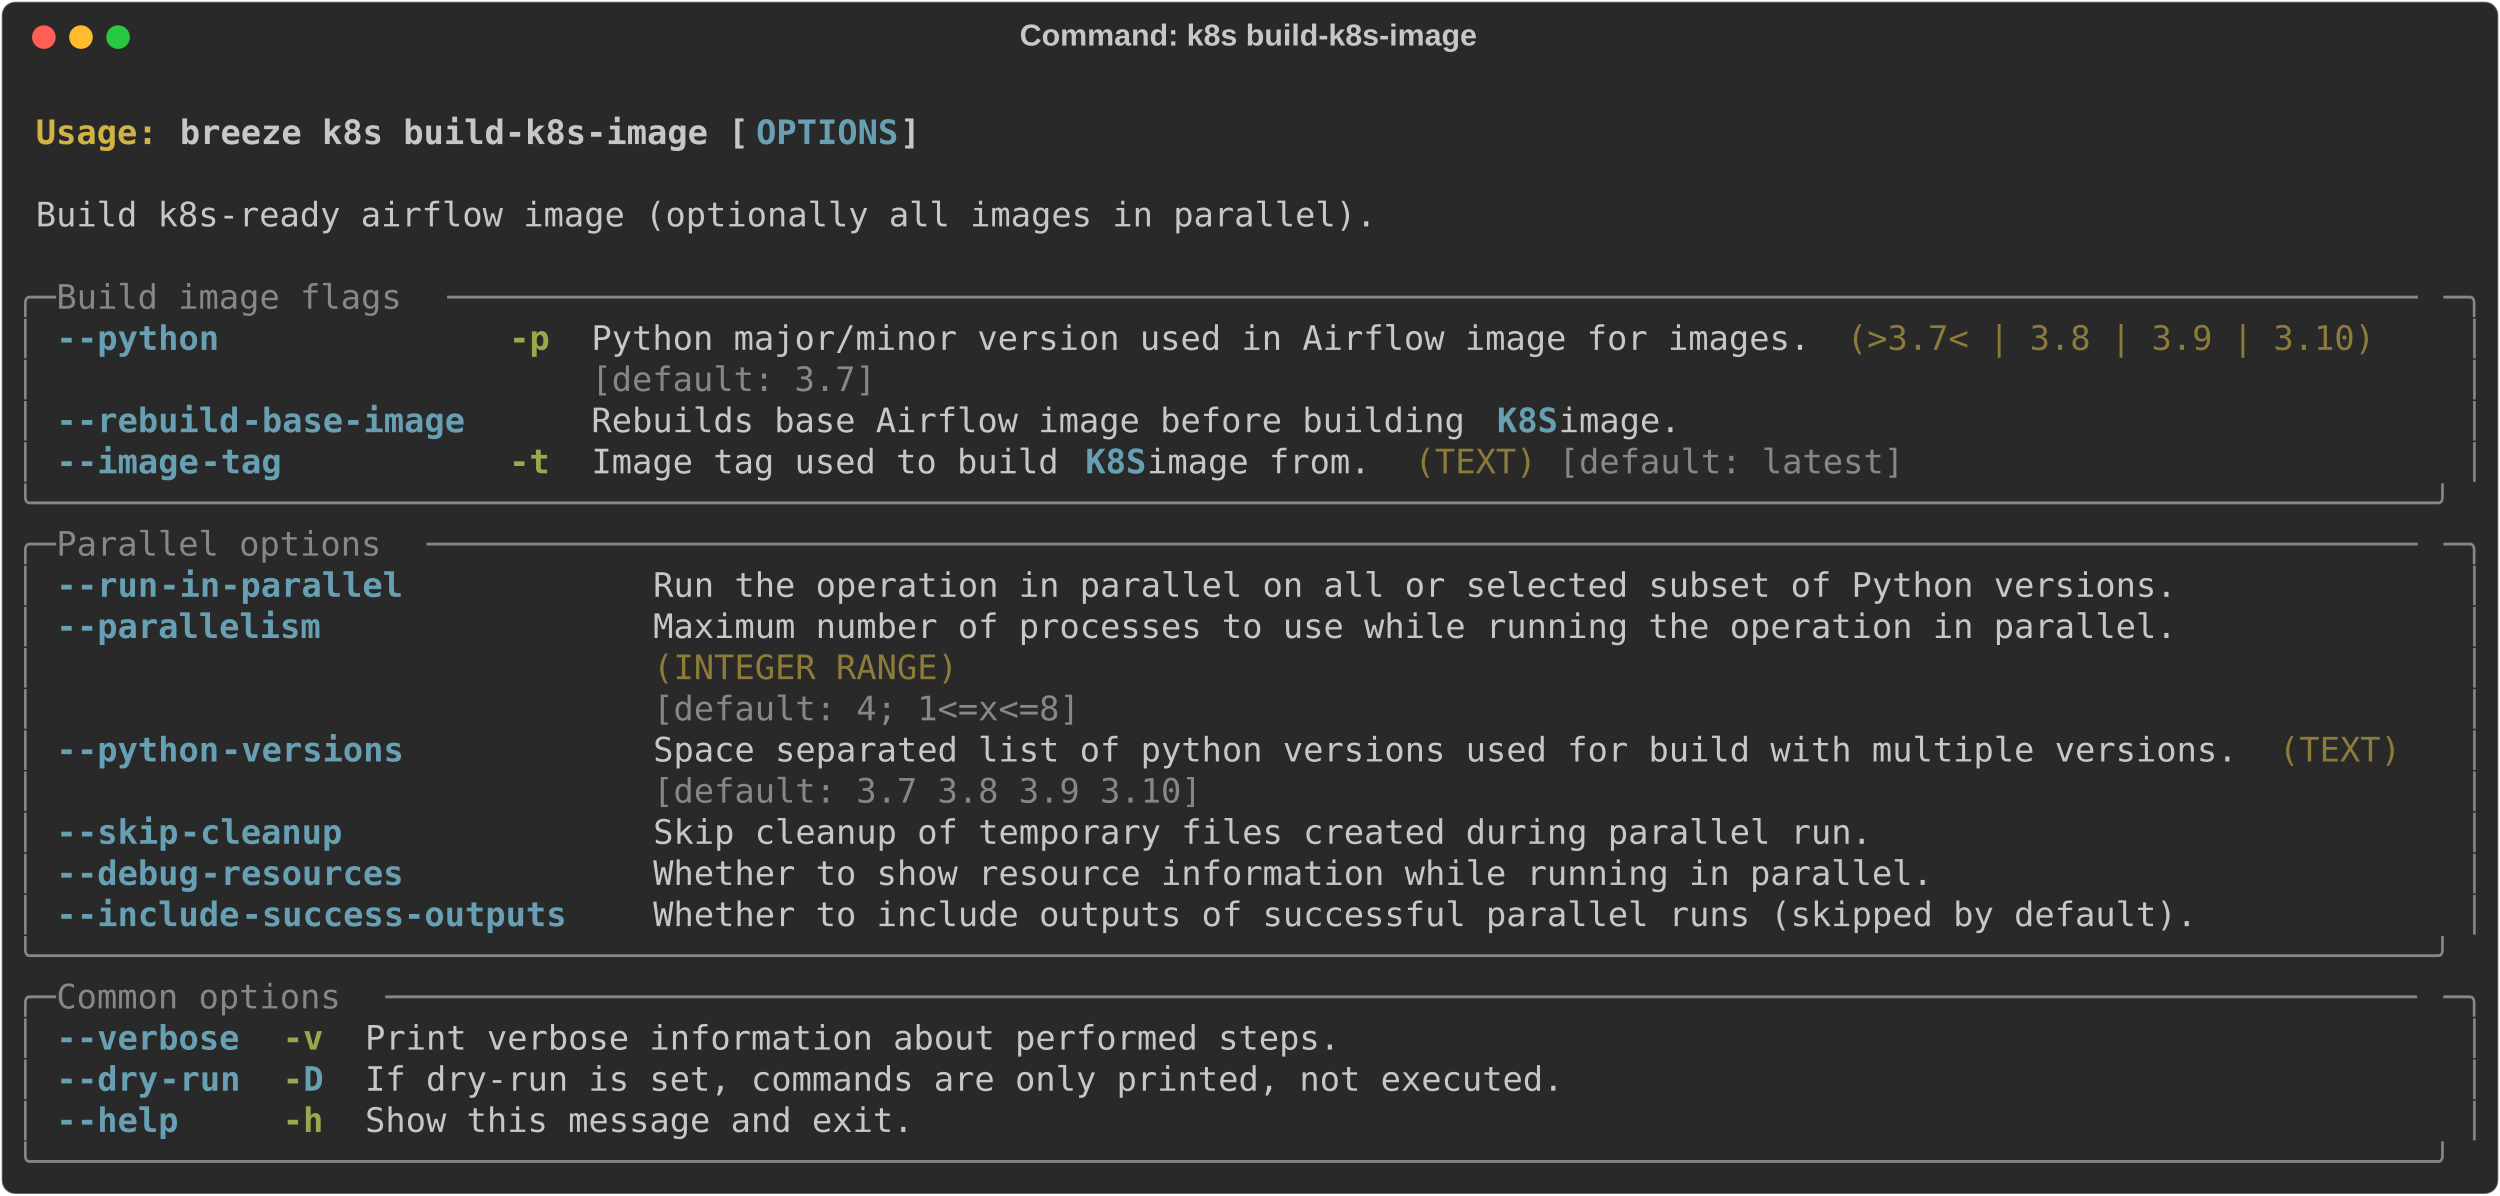
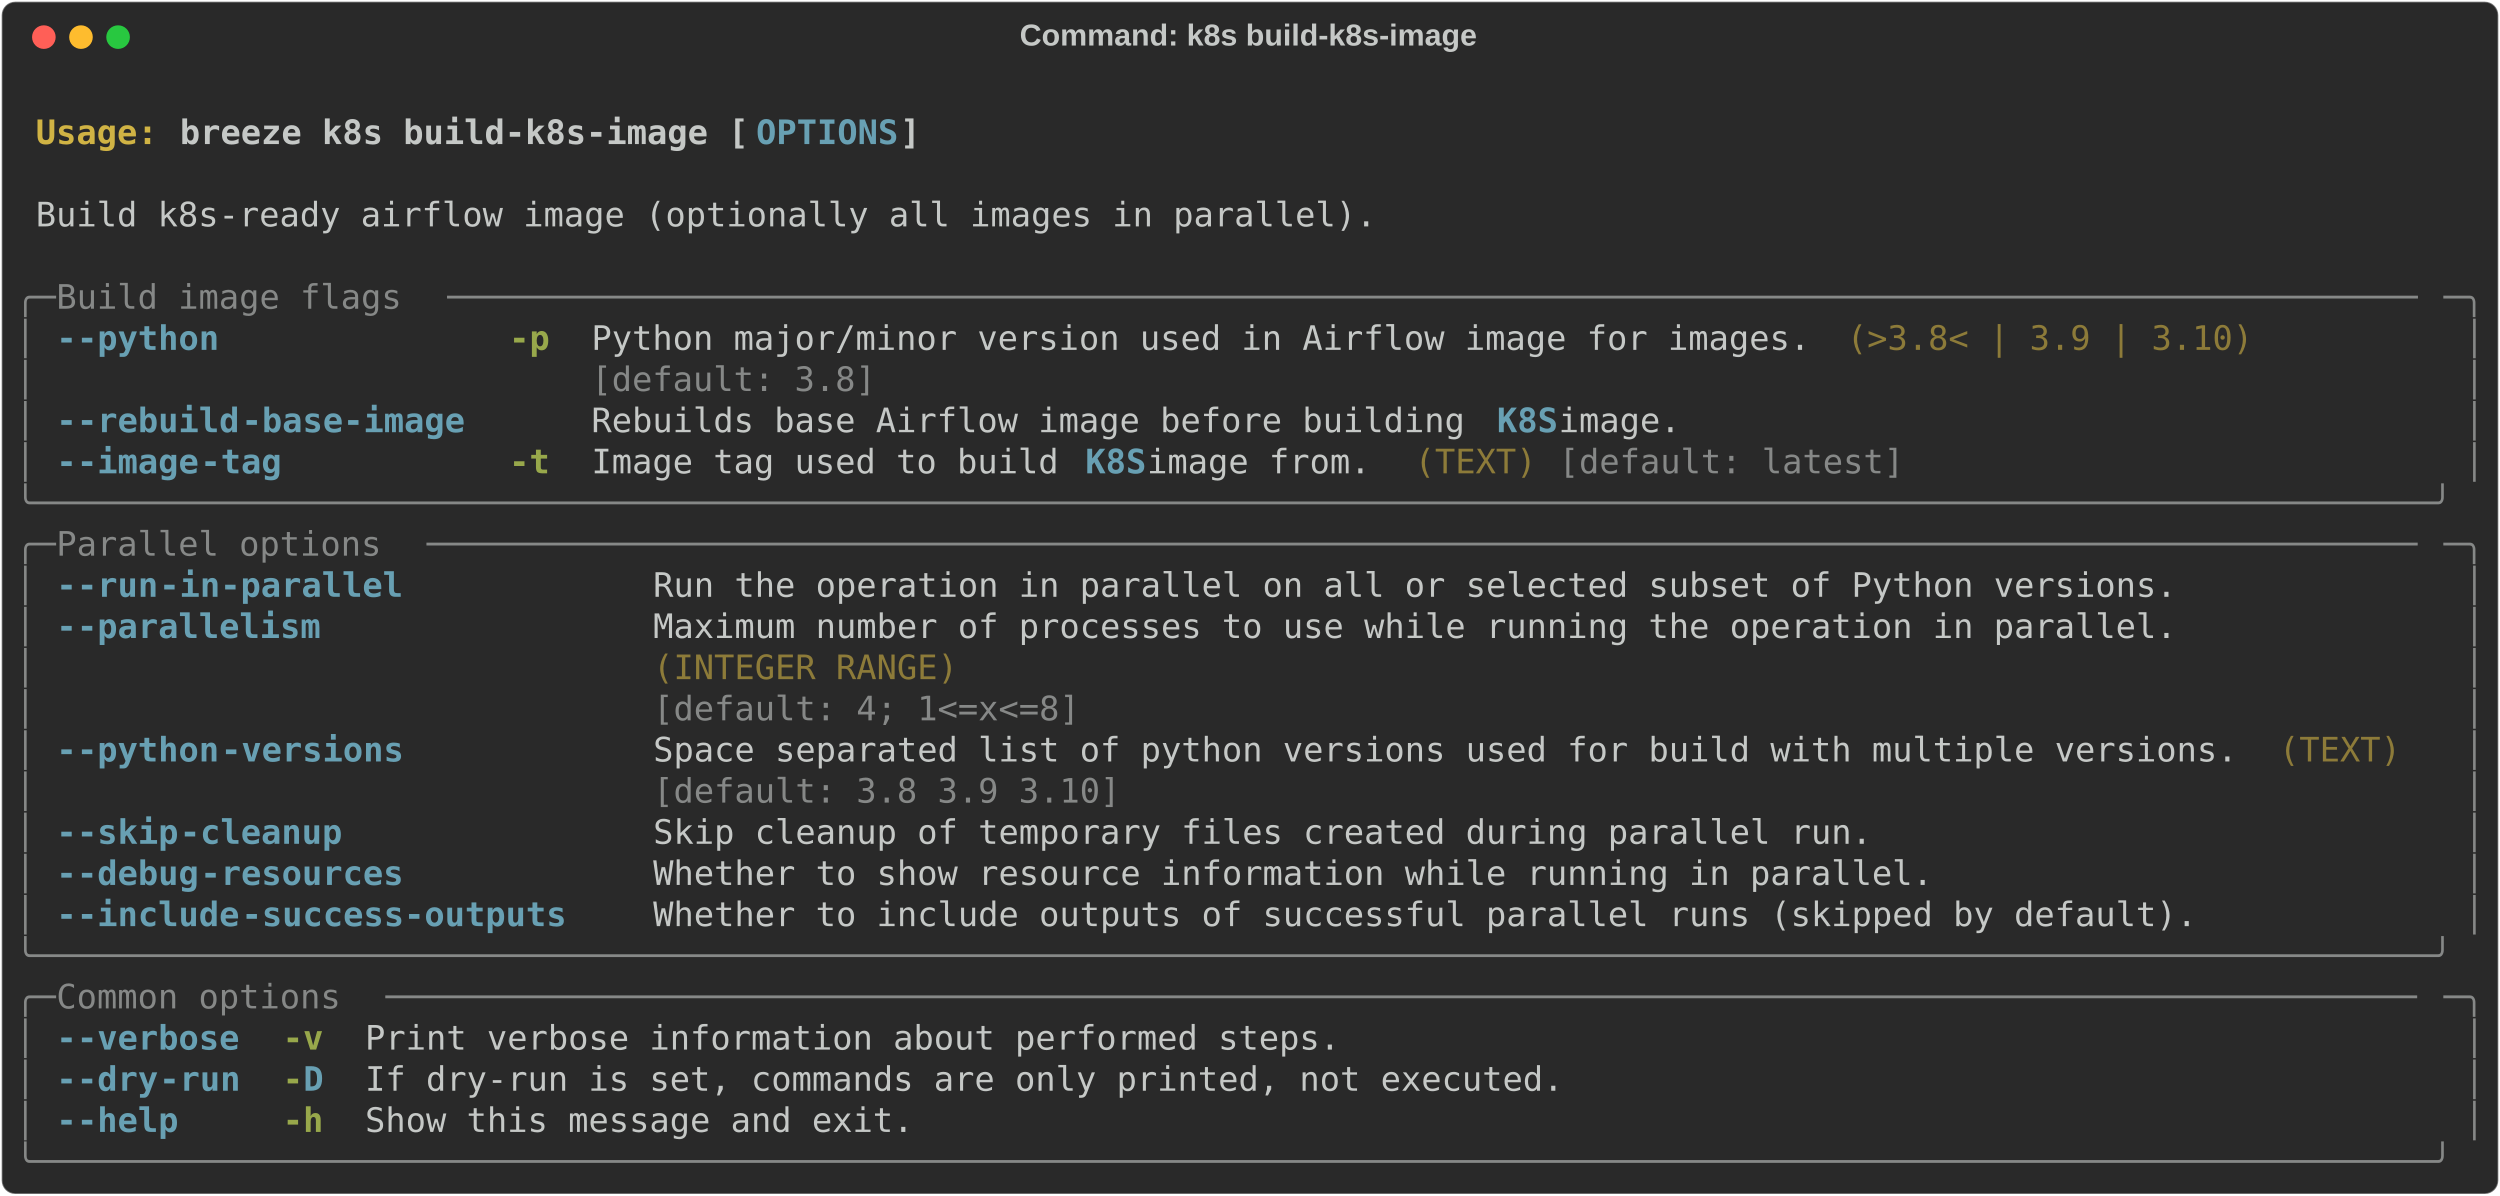
<svg xmlns="http://www.w3.org/2000/svg" class="rich-terminal" viewBox="0 0 1482 708.8">
  <style>

    @font-face {
        font-family: "Fira Code";
        src: local("FiraCode-Regular"),
                url("https://cdnjs.cloudflare.com/ajax/libs/firacode/6.2.0/woff2/FiraCode-Regular.woff2") format("woff2"),
                url("https://cdnjs.cloudflare.com/ajax/libs/firacode/6.2.0/woff/FiraCode-Regular.woff") format("woff");
        font-style: normal;
        font-weight: 400;
    }
    @font-face {
        font-family: "Fira Code";
        src: local("FiraCode-Bold"),
                url("https://cdnjs.cloudflare.com/ajax/libs/firacode/6.2.0/woff2/FiraCode-Bold.woff2") format("woff2"),
                url("https://cdnjs.cloudflare.com/ajax/libs/firacode/6.2.0/woff/FiraCode-Bold.woff") format("woff");
        font-style: bold;
        font-weight: 700;
    }

    .breeze-k8s-build-k8s-image-matrix {
        font-family: Fira Code, monospace;
        font-size: 20px;
        line-height: 24.4px;
        font-variant-east-asian: full-width;
    }

    .breeze-k8s-build-k8s-image-title {
        font-size: 18px;
        font-weight: bold;
        font-family: arial;
    }

    .breeze-k8s-build-k8s-image-r1 { fill: #c5c8c6;font-weight: bold }
.breeze-k8s-build-k8s-image-r2 { fill: #c5c8c6 }
.breeze-k8s-build-k8s-image-r3 { fill: #d0b344;font-weight: bold }
.breeze-k8s-build-k8s-image-r4 { fill: #68a0b3;font-weight: bold }
.breeze-k8s-build-k8s-image-r5 { fill: #868887 }
.breeze-k8s-build-k8s-image-r6 { fill: #98a84b;font-weight: bold }
.breeze-k8s-build-k8s-image-r7 { fill: #8d7b39 }
    </style>
  <defs>
    <clipPath id="breeze-k8s-build-k8s-image-clip-terminal">
      <rect x="0" y="0" width="1463.0" height="657.8" />
    </clipPath>
    <clipPath id="breeze-k8s-build-k8s-image-line-0">
      <rect x="0" y="1.5" width="1464" height="24.65" />
    </clipPath>
    <clipPath id="breeze-k8s-build-k8s-image-line-1">
      <rect x="0" y="25.9" width="1464" height="24.65" />
    </clipPath>
    <clipPath id="breeze-k8s-build-k8s-image-line-2">
      <rect x="0" y="50.3" width="1464" height="24.65" />
    </clipPath>
    <clipPath id="breeze-k8s-build-k8s-image-line-3">
      <rect x="0" y="74.7" width="1464" height="24.65" />
    </clipPath>
    <clipPath id="breeze-k8s-build-k8s-image-line-4">
      <rect x="0" y="99.1" width="1464" height="24.65" />
    </clipPath>
    <clipPath id="breeze-k8s-build-k8s-image-line-5">
      <rect x="0" y="123.5" width="1464" height="24.65" />
    </clipPath>
    <clipPath id="breeze-k8s-build-k8s-image-line-6">
      <rect x="0" y="147.9" width="1464" height="24.65" />
    </clipPath>
    <clipPath id="breeze-k8s-build-k8s-image-line-7">
      <rect x="0" y="172.3" width="1464" height="24.65" />
    </clipPath>
    <clipPath id="breeze-k8s-build-k8s-image-line-8">
      <rect x="0" y="196.7" width="1464" height="24.65" />
    </clipPath>
    <clipPath id="breeze-k8s-build-k8s-image-line-9">
      <rect x="0" y="221.1" width="1464" height="24.65" />
    </clipPath>
    <clipPath id="breeze-k8s-build-k8s-image-line-10">
      <rect x="0" y="245.5" width="1464" height="24.65" />
    </clipPath>
    <clipPath id="breeze-k8s-build-k8s-image-line-11">
      <rect x="0" y="269.9" width="1464" height="24.65" />
    </clipPath>
    <clipPath id="breeze-k8s-build-k8s-image-line-12">
      <rect x="0" y="294.3" width="1464" height="24.65" />
    </clipPath>
    <clipPath id="breeze-k8s-build-k8s-image-line-13">
      <rect x="0" y="318.7" width="1464" height="24.65" />
    </clipPath>
    <clipPath id="breeze-k8s-build-k8s-image-line-14">
      <rect x="0" y="343.1" width="1464" height="24.65" />
    </clipPath>
    <clipPath id="breeze-k8s-build-k8s-image-line-15">
      <rect x="0" y="367.5" width="1464" height="24.65" />
    </clipPath>
    <clipPath id="breeze-k8s-build-k8s-image-line-16">
      <rect x="0" y="391.9" width="1464" height="24.65" />
    </clipPath>
    <clipPath id="breeze-k8s-build-k8s-image-line-17">
      <rect x="0" y="416.3" width="1464" height="24.65" />
    </clipPath>
    <clipPath id="breeze-k8s-build-k8s-image-line-18">
      <rect x="0" y="440.7" width="1464" height="24.65" />
    </clipPath>
    <clipPath id="breeze-k8s-build-k8s-image-line-19">
      <rect x="0" y="465.1" width="1464" height="24.65" />
    </clipPath>
    <clipPath id="breeze-k8s-build-k8s-image-line-20">
      <rect x="0" y="489.5" width="1464" height="24.65" />
    </clipPath>
    <clipPath id="breeze-k8s-build-k8s-image-line-21">
      <rect x="0" y="513.9" width="1464" height="24.65" />
    </clipPath>
    <clipPath id="breeze-k8s-build-k8s-image-line-22">
      <rect x="0" y="538.3" width="1464" height="24.65" />
    </clipPath>
    <clipPath id="breeze-k8s-build-k8s-image-line-23">
      <rect x="0" y="562.7" width="1464" height="24.65" />
    </clipPath>
    <clipPath id="breeze-k8s-build-k8s-image-line-24">
      <rect x="0" y="587.1" width="1464" height="24.65" />
    </clipPath>
    <clipPath id="breeze-k8s-build-k8s-image-line-25">
      <rect x="0" y="611.5" width="1464" height="24.65" />
    </clipPath>
  </defs>
  <rect fill="#292929" stroke="rgba(255,255,255,0.35)" stroke-width="1" x="1" y="1" width="1480" height="706.8" rx="8" />
  <text class="breeze-k8s-build-k8s-image-title" fill="#c5c8c6" text-anchor="middle" x="740" y="27">Command: k8s build-k8s-image</text>
  <g transform="translate(26,22)">
    <circle cx="0" cy="0" r="7" fill="#ff5f57" />
    <circle cx="22" cy="0" r="7" fill="#febc2e" />
    <circle cx="44" cy="0" r="7" fill="#28c840" />
  </g>
  <g transform="translate(9, 41)" clip-path="url(#breeze-k8s-build-k8s-image-clip-terminal)">
    <g class="breeze-k8s-build-k8s-image-matrix">
      <text class="breeze-k8s-build-k8s-image-r2" x="1464" y="20" textLength="12.2" clip-path="url(#breeze-k8s-build-k8s-image-line-0)">
</text>
      <text class="breeze-k8s-build-k8s-image-r3" x="12.2" y="44.4" textLength="85.4" clip-path="url(#breeze-k8s-build-k8s-image-line-1)">Usage: </text>
      <text class="breeze-k8s-build-k8s-image-r1" x="97.6" y="44.4" textLength="341.6" clip-path="url(#breeze-k8s-build-k8s-image-line-1)">breeze k8s build-k8s-image [</text>
      <text class="breeze-k8s-build-k8s-image-r4" x="439.2" y="44.4" textLength="85.4" clip-path="url(#breeze-k8s-build-k8s-image-line-1)">OPTIONS</text>
      <text class="breeze-k8s-build-k8s-image-r1" x="524.6" y="44.4" textLength="12.2" clip-path="url(#breeze-k8s-build-k8s-image-line-1)">]</text>
      <text class="breeze-k8s-build-k8s-image-r2" x="1464" y="44.4" textLength="12.2" clip-path="url(#breeze-k8s-build-k8s-image-line-1)">
</text>
      <text class="breeze-k8s-build-k8s-image-r2" x="1464" y="68.8" textLength="12.2" clip-path="url(#breeze-k8s-build-k8s-image-line-2)">
</text>
      <text class="breeze-k8s-build-k8s-image-r2" x="12.2" y="93.2" textLength="805.2" clip-path="url(#breeze-k8s-build-k8s-image-line-3)">Build k8s-ready airflow image (optionally all images in parallel).</text>
      <text class="breeze-k8s-build-k8s-image-r2" x="1464" y="93.2" textLength="12.2" clip-path="url(#breeze-k8s-build-k8s-image-line-3)">
</text>
      <text class="breeze-k8s-build-k8s-image-r2" x="1464" y="117.6" textLength="12.2" clip-path="url(#breeze-k8s-build-k8s-image-line-4)">
</text>
      <text class="breeze-k8s-build-k8s-image-r5" x="0" y="142" textLength="24.4" clip-path="url(#breeze-k8s-build-k8s-image-line-5)">╭─</text>
      <text class="breeze-k8s-build-k8s-image-r5" x="24.4" y="142" textLength="231.8" clip-path="url(#breeze-k8s-build-k8s-image-line-5)"> Build image flags </text>
      <text class="breeze-k8s-build-k8s-image-r5" x="256.2" y="142" textLength="1183.4" clip-path="url(#breeze-k8s-build-k8s-image-line-5)">─────────────────────────────────────────────────────────────────────────────────────────────────</text>
      <text class="breeze-k8s-build-k8s-image-r5" x="1439.6" y="142" textLength="24.4" clip-path="url(#breeze-k8s-build-k8s-image-line-5)">─╮</text>
      <text class="breeze-k8s-build-k8s-image-r2" x="1464" y="142" textLength="12.2" clip-path="url(#breeze-k8s-build-k8s-image-line-5)">
</text>
      <text class="breeze-k8s-build-k8s-image-r5" x="0" y="166.4" textLength="12.2" clip-path="url(#breeze-k8s-build-k8s-image-line-6)">│</text>
      <text class="breeze-k8s-build-k8s-image-r4" x="24.4" y="166.4" textLength="12.2" clip-path="url(#breeze-k8s-build-k8s-image-line-6)">-</text>
      <text class="breeze-k8s-build-k8s-image-r4" x="36.6" y="166.4" textLength="85.4" clip-path="url(#breeze-k8s-build-k8s-image-line-6)">-python</text>
      <text class="breeze-k8s-build-k8s-image-r6" x="292.8" y="166.4" textLength="24.4" clip-path="url(#breeze-k8s-build-k8s-image-line-6)">-p</text>
      <text class="breeze-k8s-build-k8s-image-r2" x="341.6" y="166.4" textLength="732" clip-path="url(#breeze-k8s-build-k8s-image-line-6)">Python major/minor version used in Airflow image for images.</text>
-       <text class="breeze-k8s-build-k8s-image-r7" x="1085.8" y="166.4" textLength="317.2" clip-path="url(#breeze-k8s-build-k8s-image-line-6)">(&gt;3.7&lt; | 3.8 | 3.9 | 3.10)</text>
+       <text class="breeze-k8s-build-k8s-image-r7" x="1085.8" y="166.4" textLength="244" clip-path="url(#breeze-k8s-build-k8s-image-line-6)">(&gt;3.8&lt; | 3.9 | 3.10)</text>
      <text class="breeze-k8s-build-k8s-image-r5" x="1451.8" y="166.4" textLength="12.2" clip-path="url(#breeze-k8s-build-k8s-image-line-6)">│</text>
      <text class="breeze-k8s-build-k8s-image-r2" x="1464" y="166.4" textLength="12.2" clip-path="url(#breeze-k8s-build-k8s-image-line-6)">
</text>
      <text class="breeze-k8s-build-k8s-image-r5" x="0" y="190.8" textLength="12.2" clip-path="url(#breeze-k8s-build-k8s-image-line-7)">│</text>
-       <text class="breeze-k8s-build-k8s-image-r5" x="341.6" y="190.8" textLength="732" clip-path="url(#breeze-k8s-build-k8s-image-line-7)">[default: 3.7]                                              </text>
+       <text class="breeze-k8s-build-k8s-image-r5" x="341.6" y="190.8" textLength="732" clip-path="url(#breeze-k8s-build-k8s-image-line-7)">[default: 3.8]                                              </text>
      <text class="breeze-k8s-build-k8s-image-r5" x="1451.8" y="190.8" textLength="12.2" clip-path="url(#breeze-k8s-build-k8s-image-line-7)">│</text>
      <text class="breeze-k8s-build-k8s-image-r2" x="1464" y="190.8" textLength="12.2" clip-path="url(#breeze-k8s-build-k8s-image-line-7)">
</text>
      <text class="breeze-k8s-build-k8s-image-r5" x="0" y="215.2" textLength="12.2" clip-path="url(#breeze-k8s-build-k8s-image-line-8)">│</text>
      <text class="breeze-k8s-build-k8s-image-r4" x="24.4" y="215.2" textLength="12.2" clip-path="url(#breeze-k8s-build-k8s-image-line-8)">-</text>
      <text class="breeze-k8s-build-k8s-image-r4" x="36.6" y="215.2" textLength="97.6" clip-path="url(#breeze-k8s-build-k8s-image-line-8)">-rebuild</text>
      <text class="breeze-k8s-build-k8s-image-r4" x="134.2" y="215.2" textLength="134.2" clip-path="url(#breeze-k8s-build-k8s-image-line-8)">-base-image</text>
      <text class="breeze-k8s-build-k8s-image-r2" x="341.6" y="215.2" textLength="536.8" clip-path="url(#breeze-k8s-build-k8s-image-line-8)">Rebuilds base Airflow image before building </text>
      <text class="breeze-k8s-build-k8s-image-r4" x="878.4" y="215.2" textLength="36.6" clip-path="url(#breeze-k8s-build-k8s-image-line-8)">K8S</text>
      <text class="breeze-k8s-build-k8s-image-r2" x="915" y="215.2" textLength="85.4" clip-path="url(#breeze-k8s-build-k8s-image-line-8)"> image.</text>
      <text class="breeze-k8s-build-k8s-image-r5" x="1451.8" y="215.2" textLength="12.2" clip-path="url(#breeze-k8s-build-k8s-image-line-8)">│</text>
      <text class="breeze-k8s-build-k8s-image-r2" x="1464" y="215.2" textLength="12.2" clip-path="url(#breeze-k8s-build-k8s-image-line-8)">
</text>
      <text class="breeze-k8s-build-k8s-image-r5" x="0" y="239.6" textLength="12.2" clip-path="url(#breeze-k8s-build-k8s-image-line-9)">│</text>
      <text class="breeze-k8s-build-k8s-image-r4" x="24.4" y="239.6" textLength="12.2" clip-path="url(#breeze-k8s-build-k8s-image-line-9)">-</text>
      <text class="breeze-k8s-build-k8s-image-r4" x="36.6" y="239.6" textLength="73.2" clip-path="url(#breeze-k8s-build-k8s-image-line-9)">-image</text>
      <text class="breeze-k8s-build-k8s-image-r4" x="109.8" y="239.6" textLength="48.8" clip-path="url(#breeze-k8s-build-k8s-image-line-9)">-tag</text>
      <text class="breeze-k8s-build-k8s-image-r6" x="292.8" y="239.6" textLength="24.4" clip-path="url(#breeze-k8s-build-k8s-image-line-9)">-t</text>
      <text class="breeze-k8s-build-k8s-image-r2" x="341.6" y="239.6" textLength="292.8" clip-path="url(#breeze-k8s-build-k8s-image-line-9)">Image tag used to build </text>
      <text class="breeze-k8s-build-k8s-image-r4" x="634.4" y="239.6" textLength="36.6" clip-path="url(#breeze-k8s-build-k8s-image-line-9)">K8S</text>
      <text class="breeze-k8s-build-k8s-image-r2" x="671" y="239.6" textLength="146.4" clip-path="url(#breeze-k8s-build-k8s-image-line-9)"> image from.</text>
      <text class="breeze-k8s-build-k8s-image-r7" x="829.6" y="239.6" textLength="73.2" clip-path="url(#breeze-k8s-build-k8s-image-line-9)">(TEXT)</text>
      <text class="breeze-k8s-build-k8s-image-r5" x="915" y="239.6" textLength="207.4" clip-path="url(#breeze-k8s-build-k8s-image-line-9)">[default: latest]</text>
      <text class="breeze-k8s-build-k8s-image-r5" x="1451.8" y="239.6" textLength="12.2" clip-path="url(#breeze-k8s-build-k8s-image-line-9)">│</text>
      <text class="breeze-k8s-build-k8s-image-r2" x="1464" y="239.6" textLength="12.2" clip-path="url(#breeze-k8s-build-k8s-image-line-9)">
</text>
      <text class="breeze-k8s-build-k8s-image-r5" x="0" y="264" textLength="1464" clip-path="url(#breeze-k8s-build-k8s-image-line-10)">╰──────────────────────────────────────────────────────────────────────────────────────────────────────────────────────╯</text>
      <text class="breeze-k8s-build-k8s-image-r2" x="1464" y="264" textLength="12.2" clip-path="url(#breeze-k8s-build-k8s-image-line-10)">
</text>
      <text class="breeze-k8s-build-k8s-image-r5" x="0" y="288.4" textLength="24.4" clip-path="url(#breeze-k8s-build-k8s-image-line-11)">╭─</text>
      <text class="breeze-k8s-build-k8s-image-r5" x="24.4" y="288.4" textLength="219.6" clip-path="url(#breeze-k8s-build-k8s-image-line-11)"> Parallel options </text>
      <text class="breeze-k8s-build-k8s-image-r5" x="244" y="288.4" textLength="1195.6" clip-path="url(#breeze-k8s-build-k8s-image-line-11)">──────────────────────────────────────────────────────────────────────────────────────────────────</text>
      <text class="breeze-k8s-build-k8s-image-r5" x="1439.6" y="288.4" textLength="24.4" clip-path="url(#breeze-k8s-build-k8s-image-line-11)">─╮</text>
      <text class="breeze-k8s-build-k8s-image-r2" x="1464" y="288.4" textLength="12.2" clip-path="url(#breeze-k8s-build-k8s-image-line-11)">
</text>
      <text class="breeze-k8s-build-k8s-image-r5" x="0" y="312.8" textLength="12.2" clip-path="url(#breeze-k8s-build-k8s-image-line-12)">│</text>
      <text class="breeze-k8s-build-k8s-image-r4" x="24.4" y="312.8" textLength="12.2" clip-path="url(#breeze-k8s-build-k8s-image-line-12)">-</text>
      <text class="breeze-k8s-build-k8s-image-r4" x="36.6" y="312.8" textLength="48.8" clip-path="url(#breeze-k8s-build-k8s-image-line-12)">-run</text>
      <text class="breeze-k8s-build-k8s-image-r4" x="85.4" y="312.8" textLength="146.4" clip-path="url(#breeze-k8s-build-k8s-image-line-12)">-in-parallel</text>
      <text class="breeze-k8s-build-k8s-image-r2" x="378.2" y="312.8" textLength="915" clip-path="url(#breeze-k8s-build-k8s-image-line-12)">Run the operation in parallel on all or selected subset of Python versions.</text>
      <text class="breeze-k8s-build-k8s-image-r5" x="1451.8" y="312.8" textLength="12.2" clip-path="url(#breeze-k8s-build-k8s-image-line-12)">│</text>
      <text class="breeze-k8s-build-k8s-image-r2" x="1464" y="312.8" textLength="12.2" clip-path="url(#breeze-k8s-build-k8s-image-line-12)">
</text>
      <text class="breeze-k8s-build-k8s-image-r5" x="0" y="337.2" textLength="12.2" clip-path="url(#breeze-k8s-build-k8s-image-line-13)">│</text>
      <text class="breeze-k8s-build-k8s-image-r4" x="24.4" y="337.2" textLength="12.2" clip-path="url(#breeze-k8s-build-k8s-image-line-13)">-</text>
      <text class="breeze-k8s-build-k8s-image-r4" x="36.6" y="337.2" textLength="146.4" clip-path="url(#breeze-k8s-build-k8s-image-line-13)">-parallelism</text>
      <text class="breeze-k8s-build-k8s-image-r2" x="378.2" y="337.2" textLength="915" clip-path="url(#breeze-k8s-build-k8s-image-line-13)">Maximum number of processes to use while running the operation in parallel.</text>
      <text class="breeze-k8s-build-k8s-image-r5" x="1451.8" y="337.2" textLength="12.2" clip-path="url(#breeze-k8s-build-k8s-image-line-13)">│</text>
      <text class="breeze-k8s-build-k8s-image-r2" x="1464" y="337.2" textLength="12.2" clip-path="url(#breeze-k8s-build-k8s-image-line-13)">
</text>
      <text class="breeze-k8s-build-k8s-image-r5" x="0" y="361.6" textLength="12.2" clip-path="url(#breeze-k8s-build-k8s-image-line-14)">│</text>
      <text class="breeze-k8s-build-k8s-image-r7" x="378.2" y="361.6" textLength="915" clip-path="url(#breeze-k8s-build-k8s-image-line-14)">(INTEGER RANGE)                                                            </text>
      <text class="breeze-k8s-build-k8s-image-r5" x="1451.8" y="361.6" textLength="12.2" clip-path="url(#breeze-k8s-build-k8s-image-line-14)">│</text>
      <text class="breeze-k8s-build-k8s-image-r2" x="1464" y="361.6" textLength="12.2" clip-path="url(#breeze-k8s-build-k8s-image-line-14)">
</text>
      <text class="breeze-k8s-build-k8s-image-r5" x="0" y="386" textLength="12.2" clip-path="url(#breeze-k8s-build-k8s-image-line-15)">│</text>
      <text class="breeze-k8s-build-k8s-image-r5" x="378.2" y="386" textLength="915" clip-path="url(#breeze-k8s-build-k8s-image-line-15)">[default: 4; 1&lt;=x&lt;=8]                                                      </text>
      <text class="breeze-k8s-build-k8s-image-r5" x="1451.8" y="386" textLength="12.2" clip-path="url(#breeze-k8s-build-k8s-image-line-15)">│</text>
      <text class="breeze-k8s-build-k8s-image-r2" x="1464" y="386" textLength="12.2" clip-path="url(#breeze-k8s-build-k8s-image-line-15)">
</text>
      <text class="breeze-k8s-build-k8s-image-r5" x="0" y="410.4" textLength="12.2" clip-path="url(#breeze-k8s-build-k8s-image-line-16)">│</text>
      <text class="breeze-k8s-build-k8s-image-r4" x="24.4" y="410.4" textLength="12.2" clip-path="url(#breeze-k8s-build-k8s-image-line-16)">-</text>
      <text class="breeze-k8s-build-k8s-image-r4" x="36.6" y="410.4" textLength="85.4" clip-path="url(#breeze-k8s-build-k8s-image-line-16)">-python</text>
      <text class="breeze-k8s-build-k8s-image-r4" x="122" y="410.4" textLength="109.8" clip-path="url(#breeze-k8s-build-k8s-image-line-16)">-versions</text>
      <text class="breeze-k8s-build-k8s-image-r2" x="378.2" y="410.4" textLength="951.6" clip-path="url(#breeze-k8s-build-k8s-image-line-16)">Space separated list of python versions used for build with multiple versions.</text>
      <text class="breeze-k8s-build-k8s-image-r7" x="1342" y="410.4" textLength="73.2" clip-path="url(#breeze-k8s-build-k8s-image-line-16)">(TEXT)</text>
      <text class="breeze-k8s-build-k8s-image-r5" x="1451.8" y="410.4" textLength="12.2" clip-path="url(#breeze-k8s-build-k8s-image-line-16)">│</text>
      <text class="breeze-k8s-build-k8s-image-r2" x="1464" y="410.4" textLength="12.2" clip-path="url(#breeze-k8s-build-k8s-image-line-16)">
</text>
      <text class="breeze-k8s-build-k8s-image-r5" x="0" y="434.8" textLength="12.2" clip-path="url(#breeze-k8s-build-k8s-image-line-17)">│</text>
-       <text class="breeze-k8s-build-k8s-image-r5" x="378.2" y="434.8" textLength="951.6" clip-path="url(#breeze-k8s-build-k8s-image-line-17)">[default: 3.7 3.8 3.9 3.10]                                                   </text>
+       <text class="breeze-k8s-build-k8s-image-r5" x="378.2" y="434.8" textLength="951.6" clip-path="url(#breeze-k8s-build-k8s-image-line-17)">[default: 3.8 3.9 3.10]                                                       </text>
      <text class="breeze-k8s-build-k8s-image-r5" x="1451.8" y="434.8" textLength="12.2" clip-path="url(#breeze-k8s-build-k8s-image-line-17)">│</text>
      <text class="breeze-k8s-build-k8s-image-r2" x="1464" y="434.8" textLength="12.2" clip-path="url(#breeze-k8s-build-k8s-image-line-17)">
</text>
      <text class="breeze-k8s-build-k8s-image-r5" x="0" y="459.2" textLength="12.2" clip-path="url(#breeze-k8s-build-k8s-image-line-18)">│</text>
      <text class="breeze-k8s-build-k8s-image-r4" x="24.4" y="459.2" textLength="12.2" clip-path="url(#breeze-k8s-build-k8s-image-line-18)">-</text>
      <text class="breeze-k8s-build-k8s-image-r4" x="36.6" y="459.2" textLength="61" clip-path="url(#breeze-k8s-build-k8s-image-line-18)">-skip</text>
      <text class="breeze-k8s-build-k8s-image-r4" x="97.6" y="459.2" textLength="97.6" clip-path="url(#breeze-k8s-build-k8s-image-line-18)">-cleanup</text>
      <text class="breeze-k8s-build-k8s-image-r2" x="378.2" y="459.2" textLength="732" clip-path="url(#breeze-k8s-build-k8s-image-line-18)">Skip cleanup of temporary files created during parallel run.</text>
      <text class="breeze-k8s-build-k8s-image-r5" x="1451.8" y="459.2" textLength="12.2" clip-path="url(#breeze-k8s-build-k8s-image-line-18)">│</text>
      <text class="breeze-k8s-build-k8s-image-r2" x="1464" y="459.2" textLength="12.2" clip-path="url(#breeze-k8s-build-k8s-image-line-18)">
</text>
      <text class="breeze-k8s-build-k8s-image-r5" x="0" y="483.6" textLength="12.2" clip-path="url(#breeze-k8s-build-k8s-image-line-19)">│</text>
      <text class="breeze-k8s-build-k8s-image-r4" x="24.4" y="483.6" textLength="12.2" clip-path="url(#breeze-k8s-build-k8s-image-line-19)">-</text>
      <text class="breeze-k8s-build-k8s-image-r4" x="36.6" y="483.6" textLength="73.2" clip-path="url(#breeze-k8s-build-k8s-image-line-19)">-debug</text>
      <text class="breeze-k8s-build-k8s-image-r4" x="109.8" y="483.6" textLength="122" clip-path="url(#breeze-k8s-build-k8s-image-line-19)">-resources</text>
      <text class="breeze-k8s-build-k8s-image-r2" x="378.2" y="483.6" textLength="768.6" clip-path="url(#breeze-k8s-build-k8s-image-line-19)">Whether to show resource information while running in parallel.</text>
      <text class="breeze-k8s-build-k8s-image-r5" x="1451.8" y="483.6" textLength="12.2" clip-path="url(#breeze-k8s-build-k8s-image-line-19)">│</text>
      <text class="breeze-k8s-build-k8s-image-r2" x="1464" y="483.6" textLength="12.2" clip-path="url(#breeze-k8s-build-k8s-image-line-19)">
</text>
      <text class="breeze-k8s-build-k8s-image-r5" x="0" y="508" textLength="12.2" clip-path="url(#breeze-k8s-build-k8s-image-line-20)">│</text>
      <text class="breeze-k8s-build-k8s-image-r4" x="24.4" y="508" textLength="12.2" clip-path="url(#breeze-k8s-build-k8s-image-line-20)">-</text>
      <text class="breeze-k8s-build-k8s-image-r4" x="36.6" y="508" textLength="97.6" clip-path="url(#breeze-k8s-build-k8s-image-line-20)">-include</text>
      <text class="breeze-k8s-build-k8s-image-r4" x="134.2" y="508" textLength="195.2" clip-path="url(#breeze-k8s-build-k8s-image-line-20)">-success-outputs</text>
      <text class="breeze-k8s-build-k8s-image-r2" x="378.2" y="508" textLength="927.2" clip-path="url(#breeze-k8s-build-k8s-image-line-20)">Whether to include outputs of successful parallel runs (skipped by default).</text>
      <text class="breeze-k8s-build-k8s-image-r5" x="1451.8" y="508" textLength="12.2" clip-path="url(#breeze-k8s-build-k8s-image-line-20)">│</text>
      <text class="breeze-k8s-build-k8s-image-r2" x="1464" y="508" textLength="12.2" clip-path="url(#breeze-k8s-build-k8s-image-line-20)">
</text>
      <text class="breeze-k8s-build-k8s-image-r5" x="0" y="532.4" textLength="1464" clip-path="url(#breeze-k8s-build-k8s-image-line-21)">╰──────────────────────────────────────────────────────────────────────────────────────────────────────────────────────╯</text>
      <text class="breeze-k8s-build-k8s-image-r2" x="1464" y="532.4" textLength="12.2" clip-path="url(#breeze-k8s-build-k8s-image-line-21)">
</text>
      <text class="breeze-k8s-build-k8s-image-r5" x="0" y="556.8" textLength="24.4" clip-path="url(#breeze-k8s-build-k8s-image-line-22)">╭─</text>
      <text class="breeze-k8s-build-k8s-image-r5" x="24.4" y="556.8" textLength="195.2" clip-path="url(#breeze-k8s-build-k8s-image-line-22)"> Common options </text>
      <text class="breeze-k8s-build-k8s-image-r5" x="219.6" y="556.8" textLength="1220" clip-path="url(#breeze-k8s-build-k8s-image-line-22)">────────────────────────────────────────────────────────────────────────────────────────────────────</text>
      <text class="breeze-k8s-build-k8s-image-r5" x="1439.6" y="556.8" textLength="24.4" clip-path="url(#breeze-k8s-build-k8s-image-line-22)">─╮</text>
      <text class="breeze-k8s-build-k8s-image-r2" x="1464" y="556.8" textLength="12.2" clip-path="url(#breeze-k8s-build-k8s-image-line-22)">
</text>
      <text class="breeze-k8s-build-k8s-image-r5" x="0" y="581.2" textLength="12.2" clip-path="url(#breeze-k8s-build-k8s-image-line-23)">│</text>
      <text class="breeze-k8s-build-k8s-image-r4" x="24.4" y="581.2" textLength="12.2" clip-path="url(#breeze-k8s-build-k8s-image-line-23)">-</text>
      <text class="breeze-k8s-build-k8s-image-r4" x="36.6" y="581.2" textLength="97.6" clip-path="url(#breeze-k8s-build-k8s-image-line-23)">-verbose</text>
      <text class="breeze-k8s-build-k8s-image-r6" x="158.6" y="581.2" textLength="24.4" clip-path="url(#breeze-k8s-build-k8s-image-line-23)">-v</text>
      <text class="breeze-k8s-build-k8s-image-r2" x="207.4" y="581.2" textLength="585.6" clip-path="url(#breeze-k8s-build-k8s-image-line-23)">Print verbose information about performed steps.</text>
      <text class="breeze-k8s-build-k8s-image-r5" x="1451.8" y="581.2" textLength="12.2" clip-path="url(#breeze-k8s-build-k8s-image-line-23)">│</text>
      <text class="breeze-k8s-build-k8s-image-r2" x="1464" y="581.2" textLength="12.2" clip-path="url(#breeze-k8s-build-k8s-image-line-23)">
</text>
      <text class="breeze-k8s-build-k8s-image-r5" x="0" y="605.6" textLength="12.2" clip-path="url(#breeze-k8s-build-k8s-image-line-24)">│</text>
      <text class="breeze-k8s-build-k8s-image-r4" x="24.4" y="605.6" textLength="12.2" clip-path="url(#breeze-k8s-build-k8s-image-line-24)">-</text>
      <text class="breeze-k8s-build-k8s-image-r4" x="36.6" y="605.6" textLength="48.8" clip-path="url(#breeze-k8s-build-k8s-image-line-24)">-dry</text>
      <text class="breeze-k8s-build-k8s-image-r4" x="85.4" y="605.6" textLength="48.8" clip-path="url(#breeze-k8s-build-k8s-image-line-24)">-run</text>
      <text class="breeze-k8s-build-k8s-image-r6" x="158.6" y="605.6" textLength="12.2" clip-path="url(#breeze-k8s-build-k8s-image-line-24)">-</text>
      <text class="breeze-k8s-build-k8s-image-r4" x="170.8" y="605.6" textLength="12.2" clip-path="url(#breeze-k8s-build-k8s-image-line-24)">D</text>
      <text class="breeze-k8s-build-k8s-image-r2" x="207.4" y="605.6" textLength="719.8" clip-path="url(#breeze-k8s-build-k8s-image-line-24)">If dry-run is set, commands are only printed, not executed.</text>
      <text class="breeze-k8s-build-k8s-image-r5" x="1451.8" y="605.6" textLength="12.2" clip-path="url(#breeze-k8s-build-k8s-image-line-24)">│</text>
      <text class="breeze-k8s-build-k8s-image-r2" x="1464" y="605.6" textLength="12.2" clip-path="url(#breeze-k8s-build-k8s-image-line-24)">
</text>
      <text class="breeze-k8s-build-k8s-image-r5" x="0" y="630" textLength="12.2" clip-path="url(#breeze-k8s-build-k8s-image-line-25)">│</text>
      <text class="breeze-k8s-build-k8s-image-r4" x="24.4" y="630" textLength="12.2" clip-path="url(#breeze-k8s-build-k8s-image-line-25)">-</text>
      <text class="breeze-k8s-build-k8s-image-r4" x="36.6" y="630" textLength="61" clip-path="url(#breeze-k8s-build-k8s-image-line-25)">-help</text>
      <text class="breeze-k8s-build-k8s-image-r6" x="158.6" y="630" textLength="24.4" clip-path="url(#breeze-k8s-build-k8s-image-line-25)">-h</text>
      <text class="breeze-k8s-build-k8s-image-r2" x="207.4" y="630" textLength="329.4" clip-path="url(#breeze-k8s-build-k8s-image-line-25)">Show this message and exit.</text>
      <text class="breeze-k8s-build-k8s-image-r5" x="1451.8" y="630" textLength="12.2" clip-path="url(#breeze-k8s-build-k8s-image-line-25)">│</text>
      <text class="breeze-k8s-build-k8s-image-r2" x="1464" y="630" textLength="12.2" clip-path="url(#breeze-k8s-build-k8s-image-line-25)">
</text>
      <text class="breeze-k8s-build-k8s-image-r5" x="0" y="654.4" textLength="1464" clip-path="url(#breeze-k8s-build-k8s-image-line-26)">╰──────────────────────────────────────────────────────────────────────────────────────────────────────────────────────╯</text>
      <text class="breeze-k8s-build-k8s-image-r2" x="1464" y="654.4" textLength="12.2" clip-path="url(#breeze-k8s-build-k8s-image-line-26)">
</text>
    </g>
  </g>
</svg>
